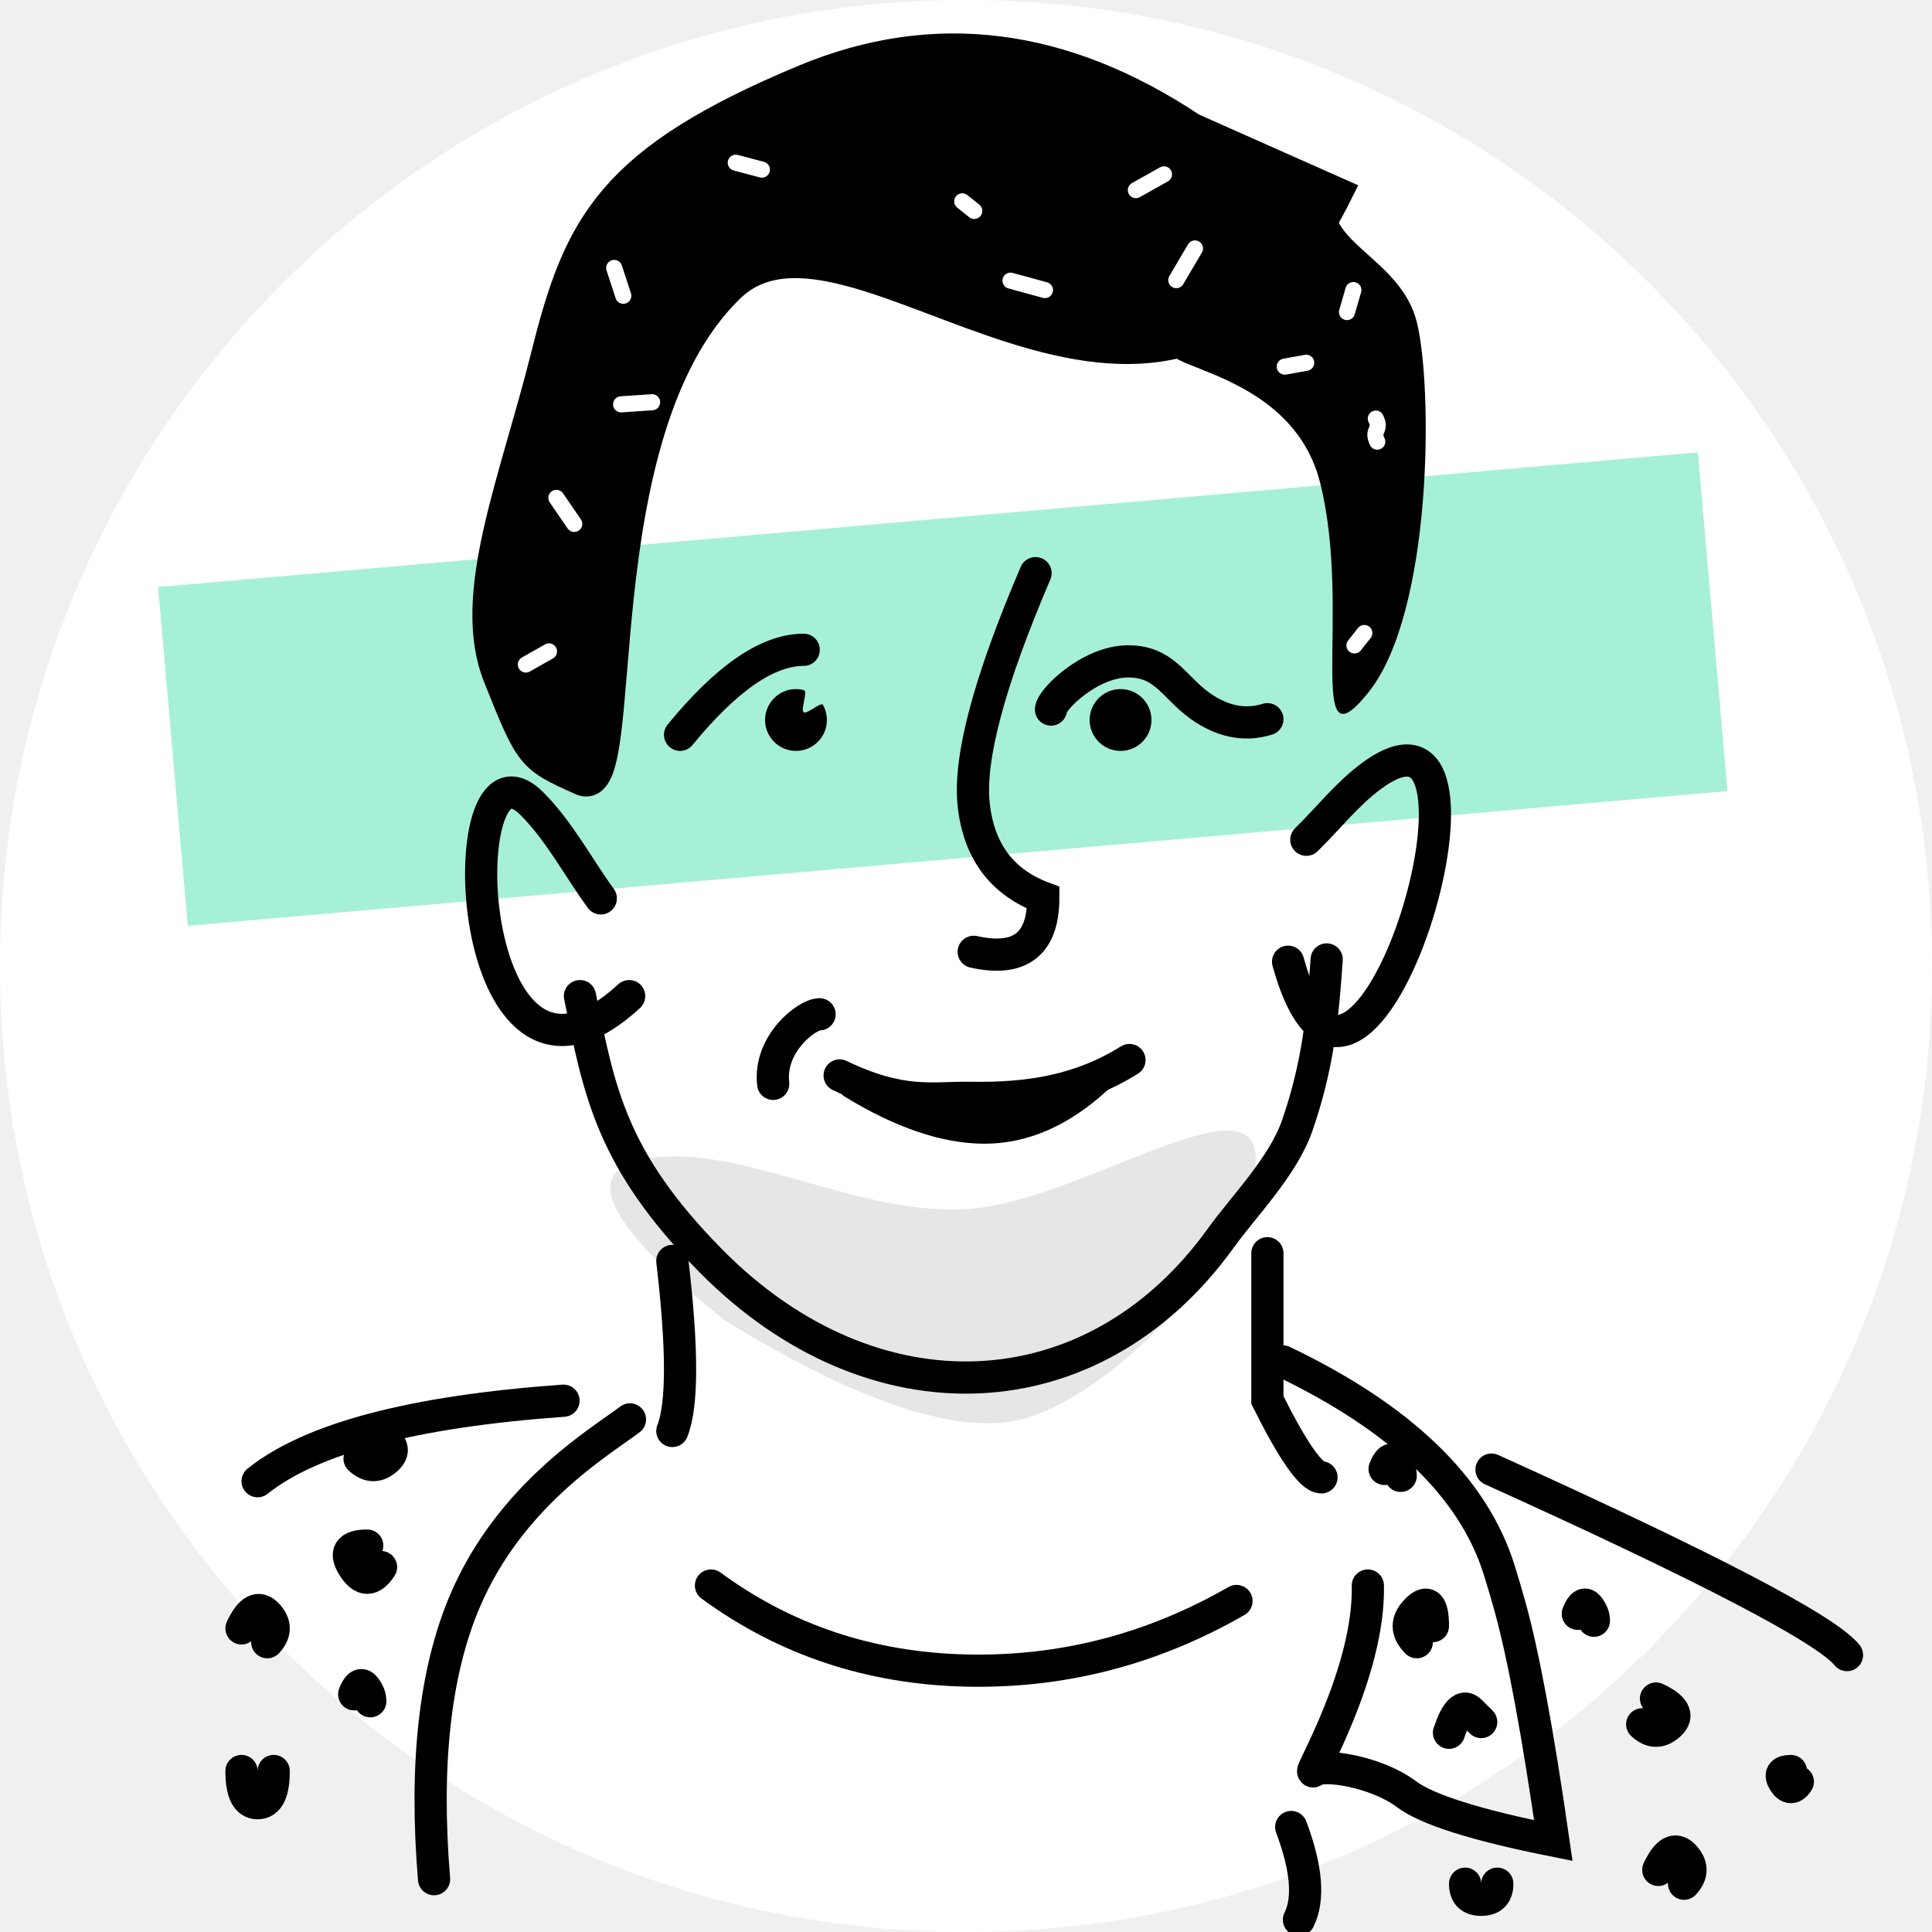
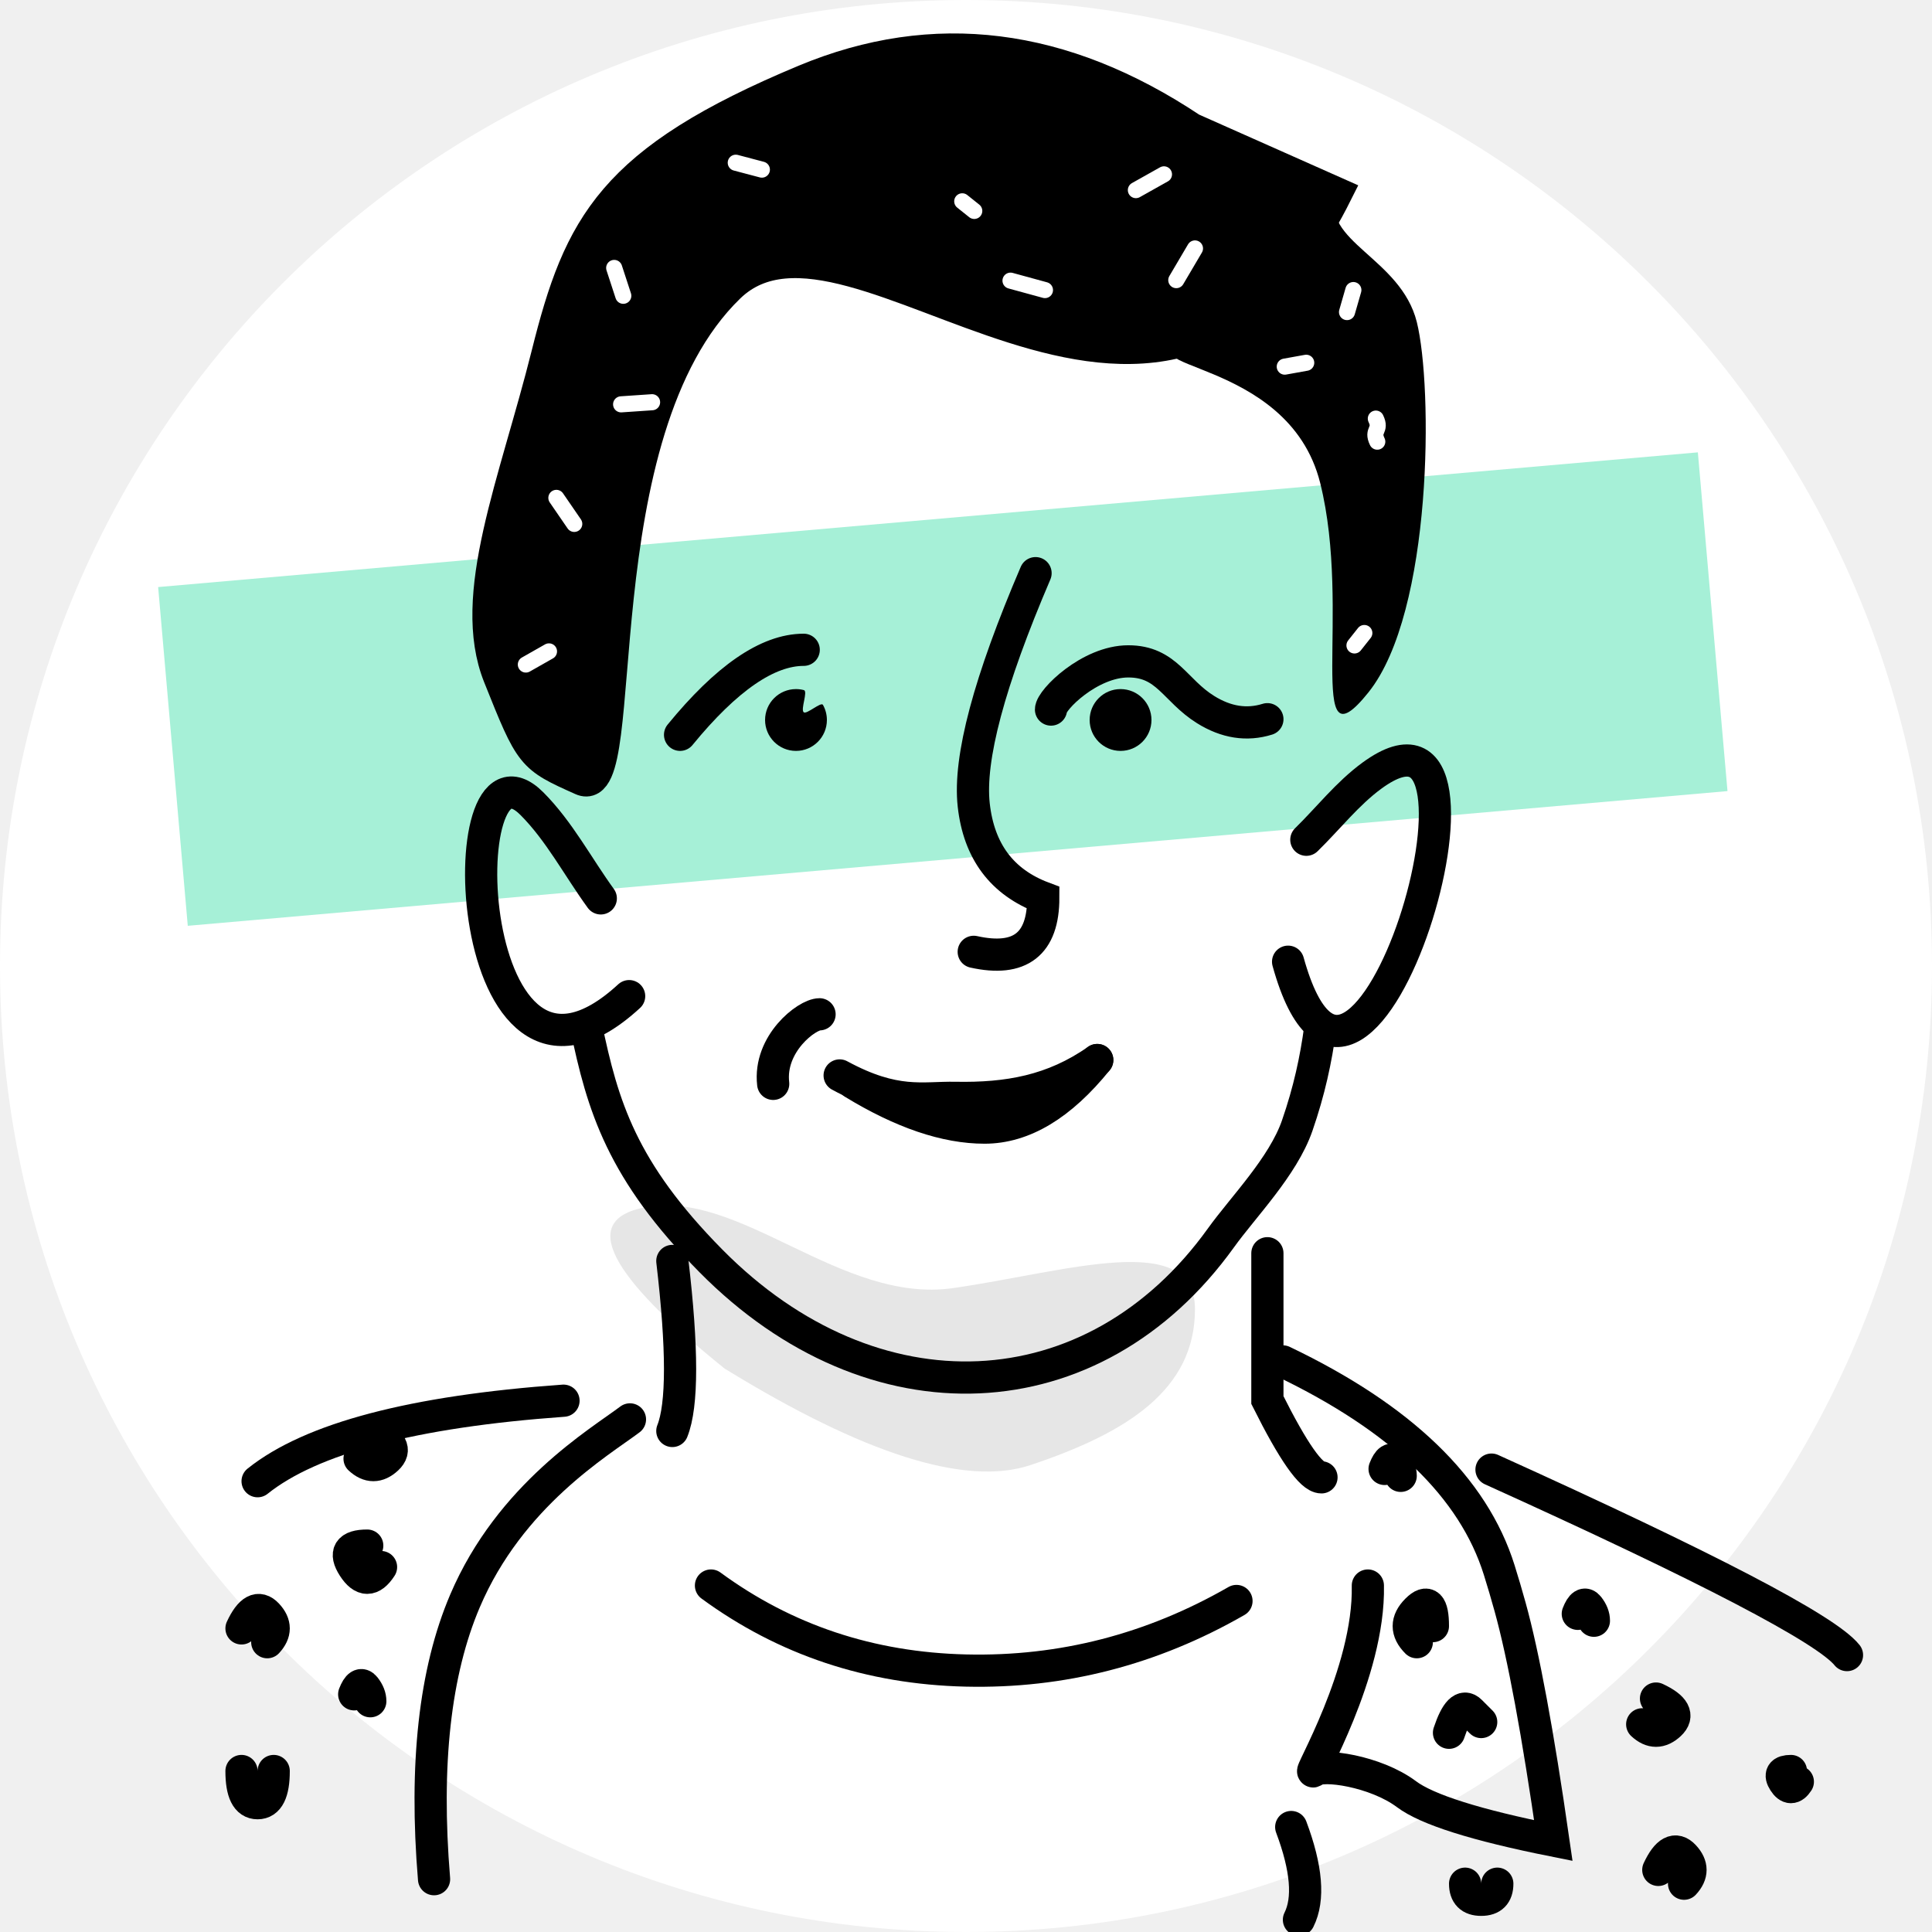
<svg xmlns="http://www.w3.org/2000/svg" width="120px" height="120px" viewBox="0 0 120 120" version="1.1">
  <g id="Page-1" stroke="none" stroke-width="1" fill="none" fill-rule="evenodd">
    <g id="me">
      <g id="Group">
        <rect id="Rectangle" fill="#FFFFFF" x="0" y="0" width="120" height="120" rx="60" />
-         <path d="M40,72 C45.94,70.812 54,76 61,75 C68,74 78,67 78,72 C78,77 70,86 64,88 C60,89.333 53.667,87.333 45,82 C37.707,76.125 36.04,72.792 40,72 Z" id="Path-36" fill-opacity="0.1" fill="#000000" />
+         <path d="M40,75 C45.94,73.812 52.198,81.006 59.198,80.006 C66.198,79.006 74.222,76.32 74.222,81.32 C74.222,86.32 70,89 64,91 C60,92.333 53.667,90.333 45,85 C37.707,79.125 36.04,75.792 40,75 Z" id="Path-36" fill-opacity="0.1" fill="#000000" />
        <polygon id="Rectangle" fill="#A6F0D7" transform="translate(58.56, 42.8) rotate(-5) translate(-58.56, -42.8) " points="10.56 32.24 106.56 32.24 106.56 53.36 10.56 53.36" />
        <g id="illustration" transform="translate(14.6, 2.555002)">
          <path d="M65.08,82.005 C72.44,85.525 76.92,89.845 78.52,94.965 C78.755,95.716 78.979,96.477 79.193,97.249 C80.023,100.242 80.919,105.08 81.88,111.765 C77.08,110.805 74.04,109.845 72.76,108.885 C70.84,107.445 67.48,106.965 67,107.445 C66.52,107.925 70.478,101.375 70.36,95.925" id="Path-27" stroke="#000000" stroke-width="2" stroke-linecap="round" />
          <path d="M88.257,102.945 C89.4,103.478 89.686,104.012 89.114,104.545 C88.543,105.078 87.971,105.078 87.4,104.545" id="Path-40" stroke="#000000" stroke-width="2" stroke-linecap="round" />
          <path d="M83.4,97.683 C83.622,97.112 83.844,96.969 84.067,97.255 C84.289,97.54 84.4,97.826 84.4,98.112" id="Path-41" stroke="#000000" stroke-width="2" stroke-linecap="round" />
          <path d="M96.638,107.445 C96.067,107.445 95.924,107.667 96.21,108.112 C96.495,108.556 96.781,108.556 97.067,108.112" id="Path-42" stroke="#000000" stroke-width="2" stroke-linecap="round" />
          <path d="M88.4,113.588 C88.933,112.445 89.467,112.159 90,112.731 C90.533,113.302 90.533,113.874 90,114.445" id="Path-43" stroke="#000000" stroke-width="2" stroke-linecap="round" />
          <path d="M8.59,86.445 C9.733,86.978 10.019,87.512 9.448,88.045 C8.876,88.578 8.305,88.578 7.733,88.045" id="Path-40" stroke="#000000" stroke-width="2" stroke-linecap="round" />
          <path d="M8.21,93.445 C7.067,93.445 6.781,93.889 7.352,94.778 C7.924,95.667 8.495,95.667 9.067,94.778" id="Path-42" stroke="#000000" stroke-width="2" stroke-linecap="round" />
          <path d="M0.4,98.588 C0.933,97.445 1.467,97.159 2,97.731 C2.533,98.302 2.533,98.874 2,99.445" id="Path-43" stroke="#000000" stroke-width="2" stroke-linecap="round" />
          <path d="M76.4,114.445 C76.4,115.112 76.733,115.445 77.4,115.445 C78.067,115.445 78.4,115.112 78.4,114.445" id="Path-44" stroke="#000000" stroke-width="2" stroke-linecap="round" />
          <path d="M0.4,107.445 C0.4,108.778 0.733,109.445 1.4,109.445 C2.067,109.445 2.4,108.778 2.4,107.445" id="Path-44" stroke="#000000" stroke-width="2" stroke-linecap="round" />
          <path d="M75.4,105.07 C75.844,103.737 76.289,103.292 76.733,103.737 C77.178,104.181 77.4,104.403 77.4,104.403" id="Path-45" stroke="#000000" stroke-width="2" stroke-linecap="round" />
          <path d="M73.4,99.445 C72.733,98.778 72.733,98.112 73.4,97.445 C74.067,96.778 74.4,97.112 74.4,98.445" id="Path-46" stroke="#000000" stroke-width="2" stroke-linecap="round" />
          <path d="M20.4,84.445 C11.067,85.112 4.733,86.778 1.4,89.445" id="Path-47" stroke="#000000" stroke-width="2" stroke-linecap="round" />
          <path d="M7.4,102.683 C7.622,102.112 7.844,101.969 8.067,102.255 C8.289,102.54 8.4,102.826 8.4,103.112" id="Path-41" stroke="#000000" stroke-width="2" stroke-linecap="round" />
          <path d="M71.4,88.683 C71.622,88.112 71.844,87.969 72.067,88.255 C72.289,88.54 72.4,88.826 72.4,89.112" id="Path-41" stroke="#000000" stroke-width="2" stroke-linecap="round" />
          <path d="M12.36,114.165 C11.768,107.039 12.408,101.279 14.28,96.885 C17.088,90.294 22.642,87.027 24.528,85.606" id="Path-28" stroke="#000000" stroke-width="2" stroke-linecap="round" />
          <path d="M65.6,110.925 C66.56,113.485 66.72,115.405 66.08,116.685" id="Path-29" stroke="#000000" stroke-width="2" stroke-linecap="round" />
          <path d="M78.04,88.725 C91.48,94.805 98.84,98.645 100.12,100.245" id="Path-30" stroke="#000000" stroke-width="2" stroke-linecap="round" />
          <path d="M29.56,95.925 C34.173,99.307 39.453,101.067 45.4,101.205 C51.347,101.343 56.947,99.903 62.2,96.885" id="Path-32" stroke="#000000" stroke-width="2" stroke-linecap="round" />
-           <path d="M21.422,59.316 C22.611,65.206 23.339,69.467 29.56,75.765 C39.605,85.934 53.33,85.341 61.24,74.325 C62.61,72.417 65.091,69.902 65.97,67.365 C67.266,63.626 67.557,60.571 67.803,57.038" id="Path-5" stroke="#000000" stroke-width="2" stroke-linecap="round" />
+           <path d="M21.797,61.164 C22.831,66.146 24.008,70.144 29.56,75.765 C39.605,85.934 53.33,85.341 61.24,74.325 C62.61,72.417 65.091,69.902 65.97,67.365 C66.723,65.191 67.137,63.249 67.4,61.309" id="Path-5" stroke="#000000" stroke-width="2" stroke-linecap="round" />
          <path d="M22.716,53.245 C21.291,51.285 20.15,49.081 18.44,47.364 C13.192,42.093 14.028,68.936 24.477,59.317" id="Path-6" stroke="#000000" stroke-width="2" stroke-linecap="round" />
          <path d="M66.539,49.603 C67.897,48.276 69.085,46.739 70.614,45.62 C80.125,38.66 69.861,73.238 65.406,57.179" id="Path-7" stroke="#000000" stroke-width="2" stroke-linecap="round" />
          <path d="M21.546,45.855 C24.692,47.265 21.279,24.374 30.683,15.265 C38.474,7.718 57.4,31.445 68.4,9.445 L59.4,5.445 C51.4,0.112 43.4,-0.888 35.4,2.445 C23.4,7.445 21.4,11.445 19.4,19.445 C17.4,27.445 14.4,34.445 16.4,39.445 C18.4,44.445 18.4,44.445 21.546,45.855 Z" id="Path-12" stroke="#000000" stroke-width="2" fill="#000000" stroke-linecap="round" />
          <path d="M59.4,18.445 C54.4,20.445 65.4,19.445 67.4,27.445 C69.4,35.445 66.4,45.445 70.4,40.445 C74.4,35.445 74.4,21.445 73.4,17.445 C72.4,13.445 67.4,12.445 68.4,9.445 C69.4,6.445 64.4,16.445 59.4,18.445 Z" id="Path-39" fill="#000000" />
          <g id="hair" transform="translate(18.0618, 7.266215)" stroke="#FFFFFF" stroke-linecap="round">
            <path d="M27.851,3.279 C27.602,3.08 27.354,2.881 27.105,2.683" id="Path-48" />
            <path d="M30.103,7.611 C30.816,7.806 31.529,8.001 32.242,8.196" id="Path-49" />
            <path d="M40.4,7.578 C40.787,6.922 41.173,6.266 41.56,5.61" id="Path-50" />
            <path d="M37.89,1.987 C38.471,1.661 39.053,1.335 39.634,1.008" id="Path-51" />
            <path d="M-7.10542736e-15,31.454 C0.479,31.182 0.958,30.91 1.437,30.638" id="Path-52" />
            <path d="M1.896,21.103 C2.266,21.642 2.636,22.18 3.006,22.719" id="Path-53" />
            <path d="M5.917,15.293 C6.558,15.249 7.199,15.206 7.84,15.162" id="Path-54" />
            <path d="M6.052,8.55 C5.864,7.973 5.675,7.397 5.487,6.821" id="Path-55" />
            <path d="M13.038,0.286 C13.578,0.429 14.119,0.571 14.659,0.714" id="Path-56" />
            <path d="M52.883,17.611 C52.514,16.853 53.162,16.937 52.794,16.179" id="Path-57" />
            <path d="M47.137,12.951 C47.581,12.871 48.026,12.791 48.47,12.711" id="Path-58" />
            <path d="M51.398,8.195 C51.267,8.651 51.135,9.107 51.004,9.563" id="Path-59" />
            <path d="M51.467,30.268 C51.671,30.01 51.875,29.753 52.079,29.496" id="Path-60" />
          </g>
          <path d="M27.64,43.085 C30.52,39.565 33.08,37.805 35.32,37.805" id="Path-20" stroke="#000000" stroke-width="2" stroke-linecap="round" />
          <path d="M64.12,42.116 C62.84,42.515 61.56,42.315 60.28,41.517 C58.36,40.32 57.88,38.524 55.48,38.524 C53.08,38.524 50.68,40.919 50.68,41.517" id="Path-21" stroke="#000000" stroke-width="2" stroke-linecap="round" />
          <path d="M49.72,33.045 C46.84,39.765 45.56,44.565 45.88,47.445 C46.2,50.325 47.64,52.245 50.2,53.205 C50.2,56.085 48.76,57.205 45.88,56.565" id="Path-23" stroke="#000000" stroke-width="2" stroke-linecap="round" />
          <path d="M36.304,60.445 C35.517,60.445 33.136,62.271 33.424,64.765" id="Path-24" stroke="#000000" stroke-width="2" stroke-linecap="round" />
-           <path d="M37.552,64.243 C41.451,66.123 43.366,65.597 45.647,65.635 C49.291,65.696 52.464,65.211 55.552,63.285" id="Path-19" stroke="#000000" stroke-width="2" stroke-linecap="round" />
-           <path d="M38.4,64.713 C41.426,66.56 44.143,67.483 46.552,67.483 C48.96,67.483 51.271,66.471 53.484,64.445" id="Path-22" stroke="#000000" stroke-width="2" stroke-linecap="round" />
+           <path d="M37.552,64.243 C41.018,66.123 42.72,65.597 44.748,65.635 C47.987,65.696 50.807,65.211 53.552,63.285" id="Path-19" stroke="#000000" stroke-width="2" stroke-linecap="round" />
+           <path d="M38.4,64.713 C41.426,66.56 44.143,67.483 46.552,67.483 C48.96,67.483 51.294,66.084 53.552,63.285" id="Path-22" stroke="#000000" stroke-width="2" stroke-linecap="round" />
          <path d="M27.16,75.765 C27.8,81.205 27.8,84.725 27.16,86.325" id="Path-33" stroke="#000000" stroke-width="2" stroke-linecap="round" />
          <path d="M64.12,75.285 L64.12,84.405 C65.72,87.605 66.84,89.205 67.48,89.205" id="Path-34" stroke="#000000" stroke-width="2" stroke-linecap="round" />
          <path d="M34.84,44.085 C35.9,44.085 36.76,43.225 36.76,42.165 C36.76,41.824 36.671,41.503 36.515,41.225 C36.397,41.016 35.504,41.836 35.32,41.685 C35.11,41.513 35.599,40.379 35.328,40.308 C35.172,40.267 35.009,40.245 34.84,40.245 C33.78,40.245 32.92,41.105 32.92,42.165 C32.92,43.225 33.78,44.085 34.84,44.085 Z" id="Oval" fill="#000000" />
          <circle id="Oval" fill="#000000" cx="55" cy="42.165" r="1.92" />
        </g>
      </g>
    </g>
  </g>
</svg>
